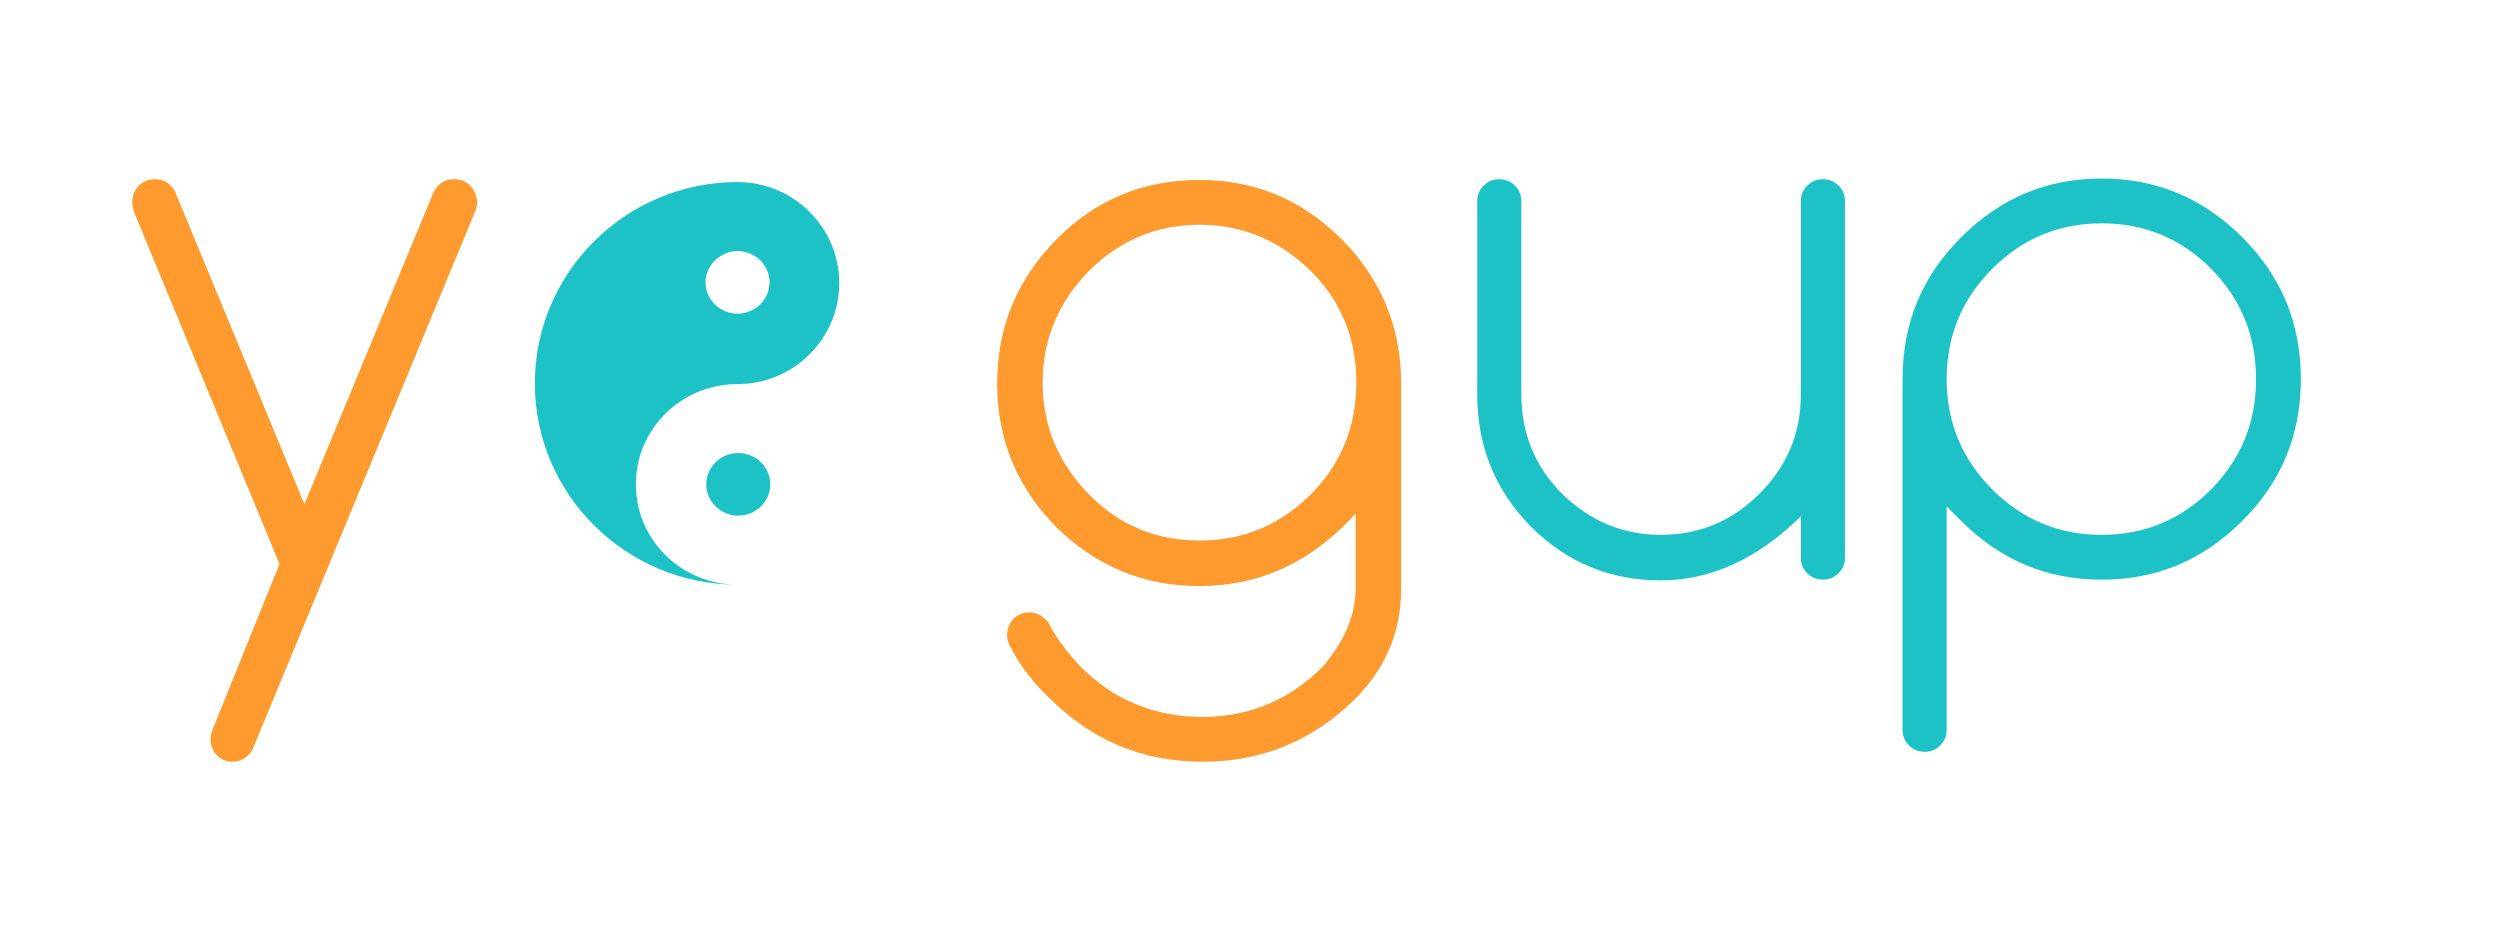
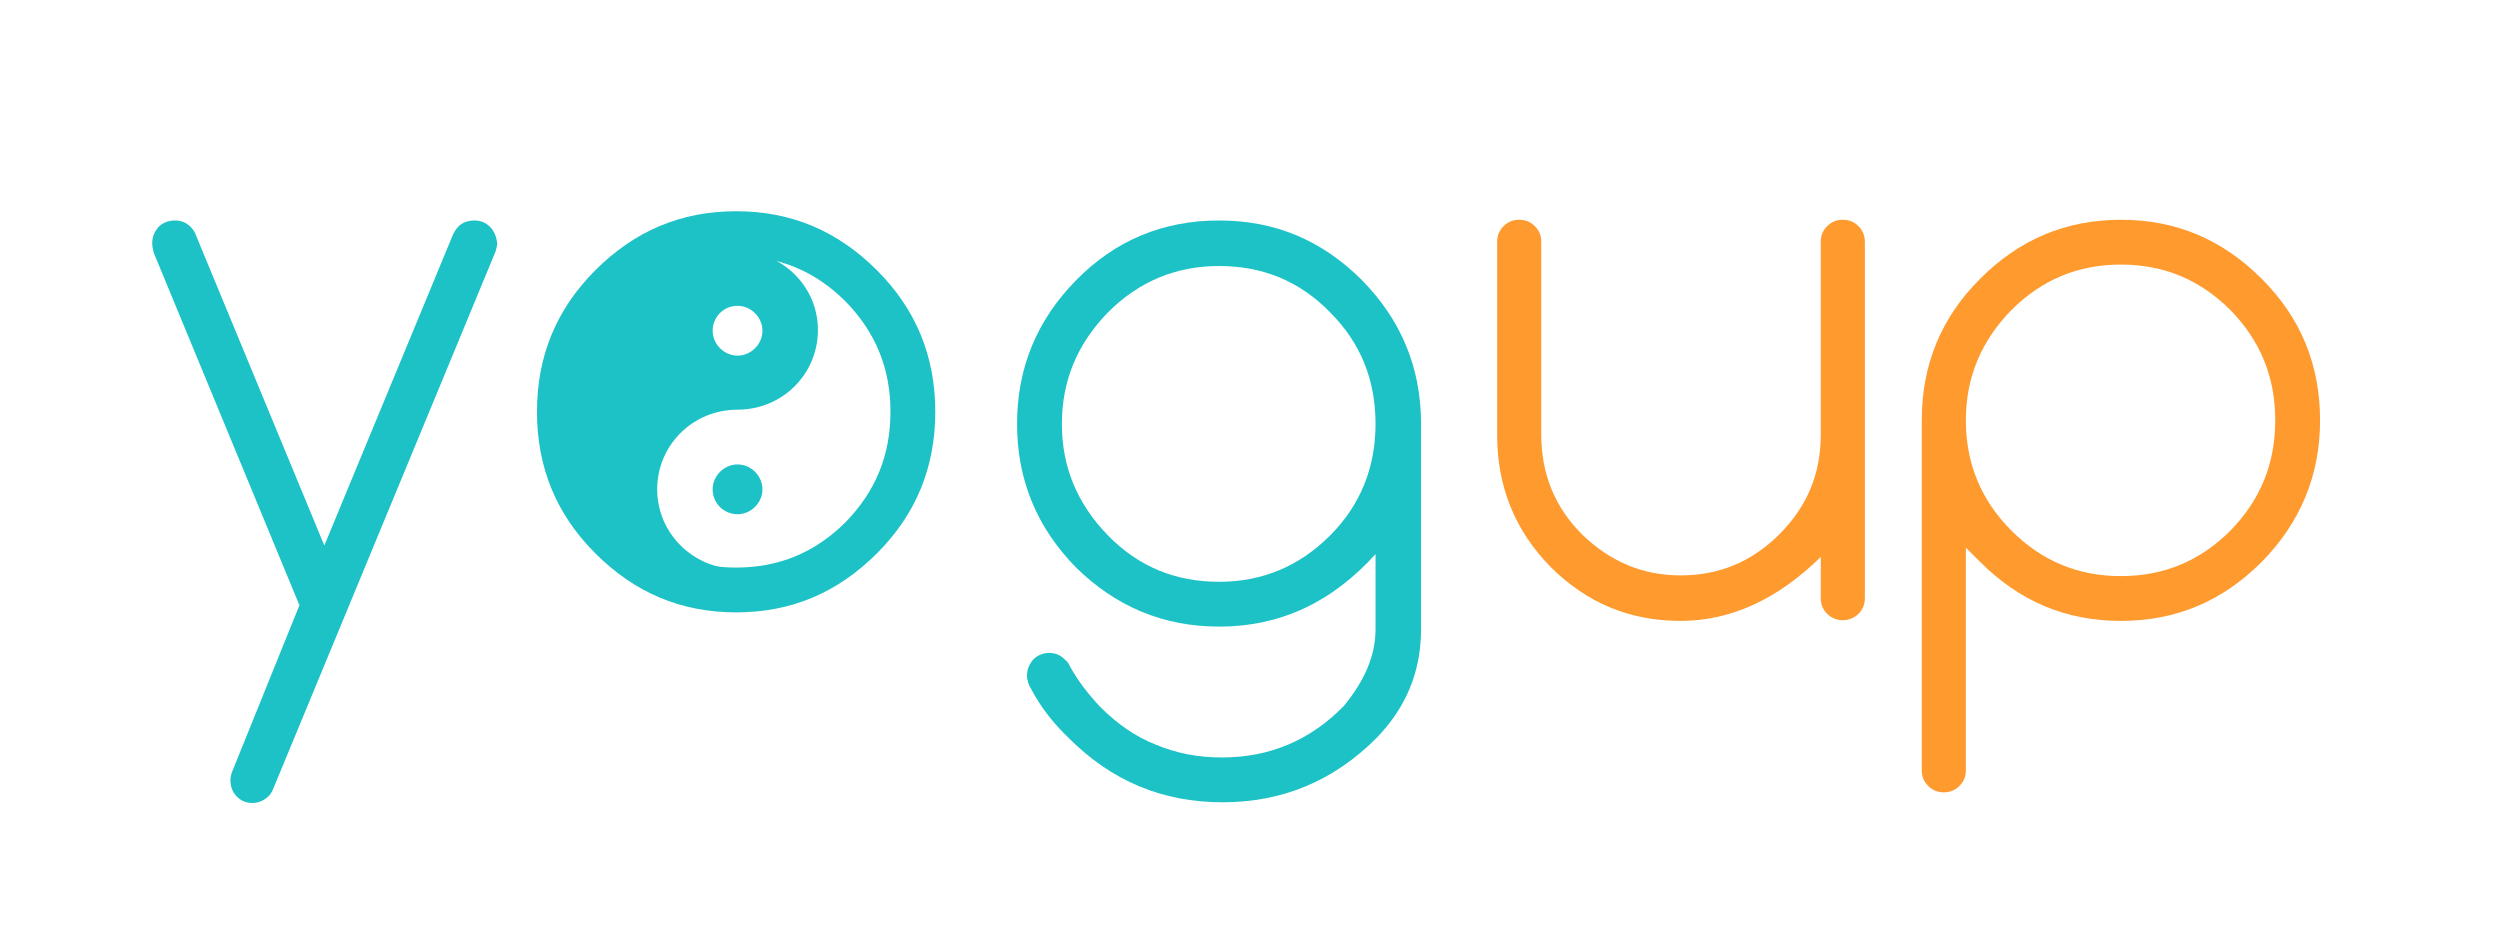
<svg xmlns="http://www.w3.org/2000/svg" version="1.1" id="svg2" x="0px" y="0px" viewBox="0 0 351.5 132.4" style="enable-background:new 0 0 351.5 132.4;" xml:space="preserve">
  <style type="text/css">
- 	.st0{fill:#FE9A2E;}
- 	.st1{fill:#1CC2C6;}
+ 	.st0{fill:#1CC2C6;}
+ 	.st1{fill:#FE9A2E;}
+ 	.st2{fill:none;stroke:#1CC2C6;stroke-miterlimit:10;}
</style>
  <defs>
	
		</defs>
  <defs>
	
		</defs>
  <g>
-     <g>
-       <path class="st0" d="M39.3,79.3L18.8,29.7c-0.1-0.4-0.2-0.9-0.2-1.3c0-0.9,0.3-1.6,0.9-2.3c0.6-0.6,1.4-0.9,2.3-0.9    c0.9,0,1.6,0.3,2.2,0.9c0.3,0.3,0.6,0.7,0.8,1.3l18,43.5l18-43.5c0.2-0.5,0.5-1,0.9-1.4c0.5-0.5,1.3-0.8,2.2-0.8    c0.9,0,1.6,0.3,2.2,0.9s0.9,1.4,1,2.3c0,0.3-0.1,0.7-0.2,1.1l-31.2,75.4c-0.2,0.5-0.4,0.9-0.7,1.2c-0.6,0.6-1.4,1-2.3,1    c-0.9,0-1.6-0.3-2.2-0.9s-0.9-1.4-0.9-2.3c0-0.4,0.1-0.8,0.2-1.1L39.3,79.3z" />
-       <path class="st0" d="M190.7,72.1c-6.2,6.9-13.5,10.3-22.1,10.3c-7.8,0-14.5-2.8-20.1-8.3c-5.5-5.6-8.3-12.3-8.3-20.2    c0-7.9,2.8-14.6,8.3-20.2c5.5-5.6,12.2-8.4,20.1-8.4s14.5,2.8,20.1,8.4c5.5,5.6,8.3,12.3,8.3,20.2v28.9c0,5.9-2.1,11-6.3,15.3    c-6,6-13.2,9-21.6,9c-8.5,0-15.6-3-21.6-9c-2.2-2.1-4-4.4-5.3-6.9c-0.4-0.6-0.6-1.3-0.6-1.9c0-0.9,0.3-1.6,0.9-2.3    c0.6-0.6,1.4-0.9,2.2-0.9c0.9,0,1.6,0.3,2.3,1c0.3,0.2,0.5,0.6,0.7,1c1.1,2,2.6,3.9,4.2,5.6c2.4,2.4,5,4.2,7.8,5.3    c2.9,1.2,5.9,1.8,9.3,1.8c6.7,0,12.4-2.4,17.1-7.2c3-3.6,4.5-7.2,4.5-10.8V72.1z M168.7,31.6c-6.1,0-11.3,2.2-15.6,6.5    c-4.3,4.4-6.5,9.6-6.5,15.7c0,6.1,2.2,11.3,6.5,15.7c4.3,4.4,9.5,6.5,15.6,6.5c6.1,0,11.3-2.2,15.6-6.5c4.3-4.3,6.4-9.6,6.4-15.7    c0-6.2-2.1-11.4-6.4-15.7C179.9,33.8,174.7,31.6,168.7,31.6z" />
-     </g>
+     <path class="st0" d="M42.1,85.1L21.6,35.5c-0.1-0.4-0.2-0.9-0.2-1.3c0-0.9,0.3-1.6,0.9-2.3c0.6-0.6,1.4-0.9,2.3-0.9   c0.9,0,1.6,0.3,2.2,0.9c0.3,0.3,0.6,0.7,0.8,1.3l18,43.5l18-43.5c0.2-0.5,0.5-1,0.9-1.4c0.5-0.5,1.3-0.8,2.2-0.8   c0.9,0,1.6,0.3,2.2,0.9s0.9,1.4,1,2.3c0,0.3-0.1,0.7-0.2,1.1l-31.2,75.4c-0.2,0.5-0.4,0.9-0.7,1.2c-0.6,0.6-1.4,1-2.3,1   c-0.9,0-1.6-0.3-2.2-0.9s-0.9-1.4-0.9-2.3c0-0.4,0.1-0.8,0.2-1.1L42.1,85.1z" />
+     <path class="st0" d="M193.5,77.8c-6.2,6.9-13.5,10.3-22.1,10.3c-7.8,0-14.5-2.8-20.1-8.3c-5.5-5.6-8.3-12.3-8.3-20.2   c0-7.9,2.8-14.6,8.3-20.2c5.5-5.6,12.2-8.4,20.1-8.4s14.5,2.8,20.1,8.4c5.5,5.6,8.3,12.3,8.3,20.2v28.9c0,5.9-2.1,11-6.3,15.3   c-6,6-13.2,9-21.6,9c-8.5,0-15.6-3-21.6-9c-2.2-2.1-4-4.4-5.3-6.9c-0.4-0.6-0.6-1.3-0.6-1.9c0-0.9,0.3-1.6,0.9-2.3   c0.6-0.6,1.4-0.9,2.2-0.9c0.9,0,1.6,0.3,2.3,1c0.3,0.2,0.5,0.6,0.7,1c1.1,2,2.6,3.9,4.2,5.6c2.4,2.4,5,4.2,7.8,5.3   c2.9,1.2,5.9,1.8,9.3,1.8c6.7,0,12.4-2.4,17.1-7.2c3-3.6,4.5-7.2,4.5-10.8V77.8z M171.4,37.4c-6.1,0-11.3,2.2-15.6,6.5   c-4.3,4.4-6.5,9.6-6.5,15.7c0,6.1,2.2,11.3,6.5,15.7c4.3,4.4,9.5,6.5,15.6,6.5c6.1,0,11.3-2.2,15.6-6.5c4.3-4.3,6.4-9.6,6.4-15.7   c0-6.2-2.1-11.4-6.4-15.7C182.7,39.5,177.5,37.4,171.4,37.4z" />
  </g>
  <g>
-     <g>
-       <path class="st1" d="M259.4,78.4c0,0.9-0.3,1.6-0.9,2.2c-0.6,0.6-1.4,0.9-2.2,0.9s-1.6-0.3-2.2-0.9c-0.6-0.6-0.9-1.3-0.9-2.2v-5.8    c-6.1,6-12.7,9-19.7,9c-7.1,0-13.2-2.5-18.3-7.6c-5-5.1-7.5-11.3-7.5-18.5V28.3c0-0.9,0.3-1.6,0.9-2.2c0.6-0.6,1.3-0.9,2.2-0.9    c0.9,0,1.6,0.3,2.2,0.9c0.6,0.6,0.9,1.3,0.9,2.2v27.1c0,5.5,1.9,10.2,5.7,14c4,3.9,8.6,5.8,13.9,5.8c5.4,0,10-1.9,13.9-5.8    c3.9-3.9,5.8-8.5,5.8-14V28.3c0-0.9,0.3-1.6,0.9-2.2c0.6-0.6,1.3-0.9,2.2-0.9s1.6,0.3,2.2,0.9c0.6,0.6,0.9,1.3,0.9,2.2V78.4z" />
-       <path class="st1" d="M273.7,102.6c0,0.9-0.3,1.6-0.9,2.2c-0.6,0.6-1.3,0.9-2.2,0.9s-1.6-0.3-2.2-0.9c-0.6-0.6-0.9-1.3-0.9-2.2    V53.3c0-7.8,2.7-14.4,8.2-19.9c5.5-5.5,12-8.3,19.8-8.3s14.3,2.8,19.8,8.3c5.5,5.5,8.2,12.1,8.2,19.9s-2.7,14.4-8.2,19.9    c-5.5,5.5-12,8.3-19.8,8.3s-14.3-2.8-19.8-8.3l-2-2V102.6z M273.7,53.3c0,6,2.1,11.2,6.4,15.5c4.3,4.3,9.4,6.4,15.4,6.4    s11.1-2.1,15.4-6.4c4.2-4.3,6.3-9.4,6.3-15.5c0-6.1-2.1-11.2-6.3-15.5c-4.3-4.3-9.4-6.4-15.4-6.4s-11.1,2.1-15.4,6.4    C275.8,42.1,273.7,47.3,273.7,53.3z" />
-     </g>
+     <path class="st1" d="M262.2,84.1c0,0.9-0.3,1.6-0.9,2.2c-0.6,0.6-1.4,0.9-2.2,0.9s-1.6-0.3-2.2-0.9c-0.6-0.6-0.9-1.3-0.9-2.2v-5.8   c-6.1,6-12.7,9-19.7,9c-7.1,0-13.2-2.5-18.3-7.6c-5-5.1-7.5-11.3-7.5-18.5V34c0-0.9,0.3-1.6,0.9-2.2c0.6-0.6,1.3-0.9,2.2-0.9   c0.9,0,1.6,0.3,2.2,0.9c0.6,0.6,0.9,1.3,0.9,2.2v27.1c0,5.5,1.9,10.2,5.7,14c4,3.9,8.6,5.8,13.9,5.8c5.4,0,10-1.9,13.9-5.8   c3.9-3.9,5.8-8.5,5.8-14V34c0-0.9,0.3-1.6,0.9-2.2c0.6-0.6,1.3-0.9,2.2-0.9s1.6,0.3,2.2,0.9c0.6,0.6,0.9,1.3,0.9,2.2V84.1z" />
+     <path class="st1" d="M276.4,108.3c0,0.9-0.3,1.6-0.9,2.2c-0.6,0.6-1.3,0.9-2.2,0.9s-1.6-0.3-2.2-0.9c-0.6-0.6-0.9-1.3-0.9-2.2V59.1   c0-7.8,2.7-14.4,8.2-19.9c5.5-5.5,12-8.3,19.8-8.3s14.3,2.8,19.8,8.3c5.5,5.5,8.2,12.1,8.2,19.9S323.4,73.5,318,79   c-5.5,5.5-12,8.3-19.8,8.3s-14.3-2.8-19.8-8.3l-2-2V108.3z M276.4,59.1c0,6,2.1,11.2,6.4,15.5c4.3,4.3,9.4,6.4,15.4,6.4   s11.1-2.1,15.4-6.4c4.2-4.3,6.3-9.4,6.3-15.5c0-6.1-2.1-11.2-6.3-15.5c-4.3-4.3-9.4-6.4-15.4-6.4s-11.1,2.1-15.4,6.4   C278.6,47.9,276.4,53,276.4,59.1z" />
  </g>
  <g id="gYinAndYang_3_" transform="matrix(0,-1,1,0,0,850)">
    <g>
      <g id="gYin_9_" transform="matrix(-1,0,0,-1,825,825)">
-         <path id="pathYinBG_9_" class="st1" d="M0.6,721.3c0,15.7,12.7,28.5,28.3,28.5s28.3-12.8,28.3-28.5c0,7.9-6.3,14.3-14.1,14.3     s-14.1-6.4-14.1-14.3S22.6,707,14.8,707S0.6,713.4,0.6,721.3z M10.3,721.3c0-2.5,2-4.5,4.4-4.5s4.4,2,4.4,4.5s-2,4.5-4.4,4.5     S10.3,723.7,10.3,721.3z" />
-         <path id="pathYinS_9_" class="st1" d="     M43.1,725.7c-2.4,0-4.4-2-4.4-4.5s2-4.5,4.4-4.5s4.4,2,4.4,4.5S45.5,725.7,43.1,725.7z" />
+         <path id="pathYinBG_9_" class="st0" d="M10.3,721.3c0,12.4,10,22.5,22.3,22.5S55,733.7,55,721.3c0,6.2-5,11.3-11.2,11.3     s-11.2-5-11.2-11.3s-5-11.3-11.2-11.3S10.3,715.1,10.3,721.3z M18,721.3c0-1.9,1.6-3.5,3.5-3.5s3.5,1.6,3.5,3.5     c0,1.9-1.6,3.5-3.5,3.5S18,723.3,18,721.3z" />
+         <path id="pathYinS_9_" class="st0" d="     M43.8,724.8c-1.9,0-3.5-1.6-3.5-3.5s1.6-3.5,3.5-3.5s3.5,1.6,3.5,3.5S45.8,724.8,43.8,724.8z" />
      </g>
    </g>
  </g>
+   <circle class="st2" cx="103.5" cy="57.9" r="23.5" />
+   <g>
+     <path class="st0" d="M131.5,57.9c0,7.8-2.7,14.4-8.2,19.9c-5.5,5.5-12,8.3-19.8,8.3s-14.3-2.8-19.8-8.3c-5.5-5.5-8.2-12.1-8.2-19.9   c0-7.8,2.7-14.4,8.2-19.9c5.5-5.5,12-8.3,19.8-8.3s14.3,2.8,19.8,8.3C128.8,43.5,131.5,50.1,131.5,57.9z M103.5,36   c-6,0-11.1,2.1-15.4,6.4c-4.3,4.3-6.4,9.5-6.4,15.5s2.1,11.2,6.4,15.5c4.3,4.3,9.4,6.4,15.4,6.4s11.1-2.1,15.4-6.4   c4.2-4.3,6.3-9.4,6.3-15.5c0-6.1-2.1-11.2-6.3-15.5C114.6,38.1,109.5,36,103.5,36z" />
+   </g>
</svg>
